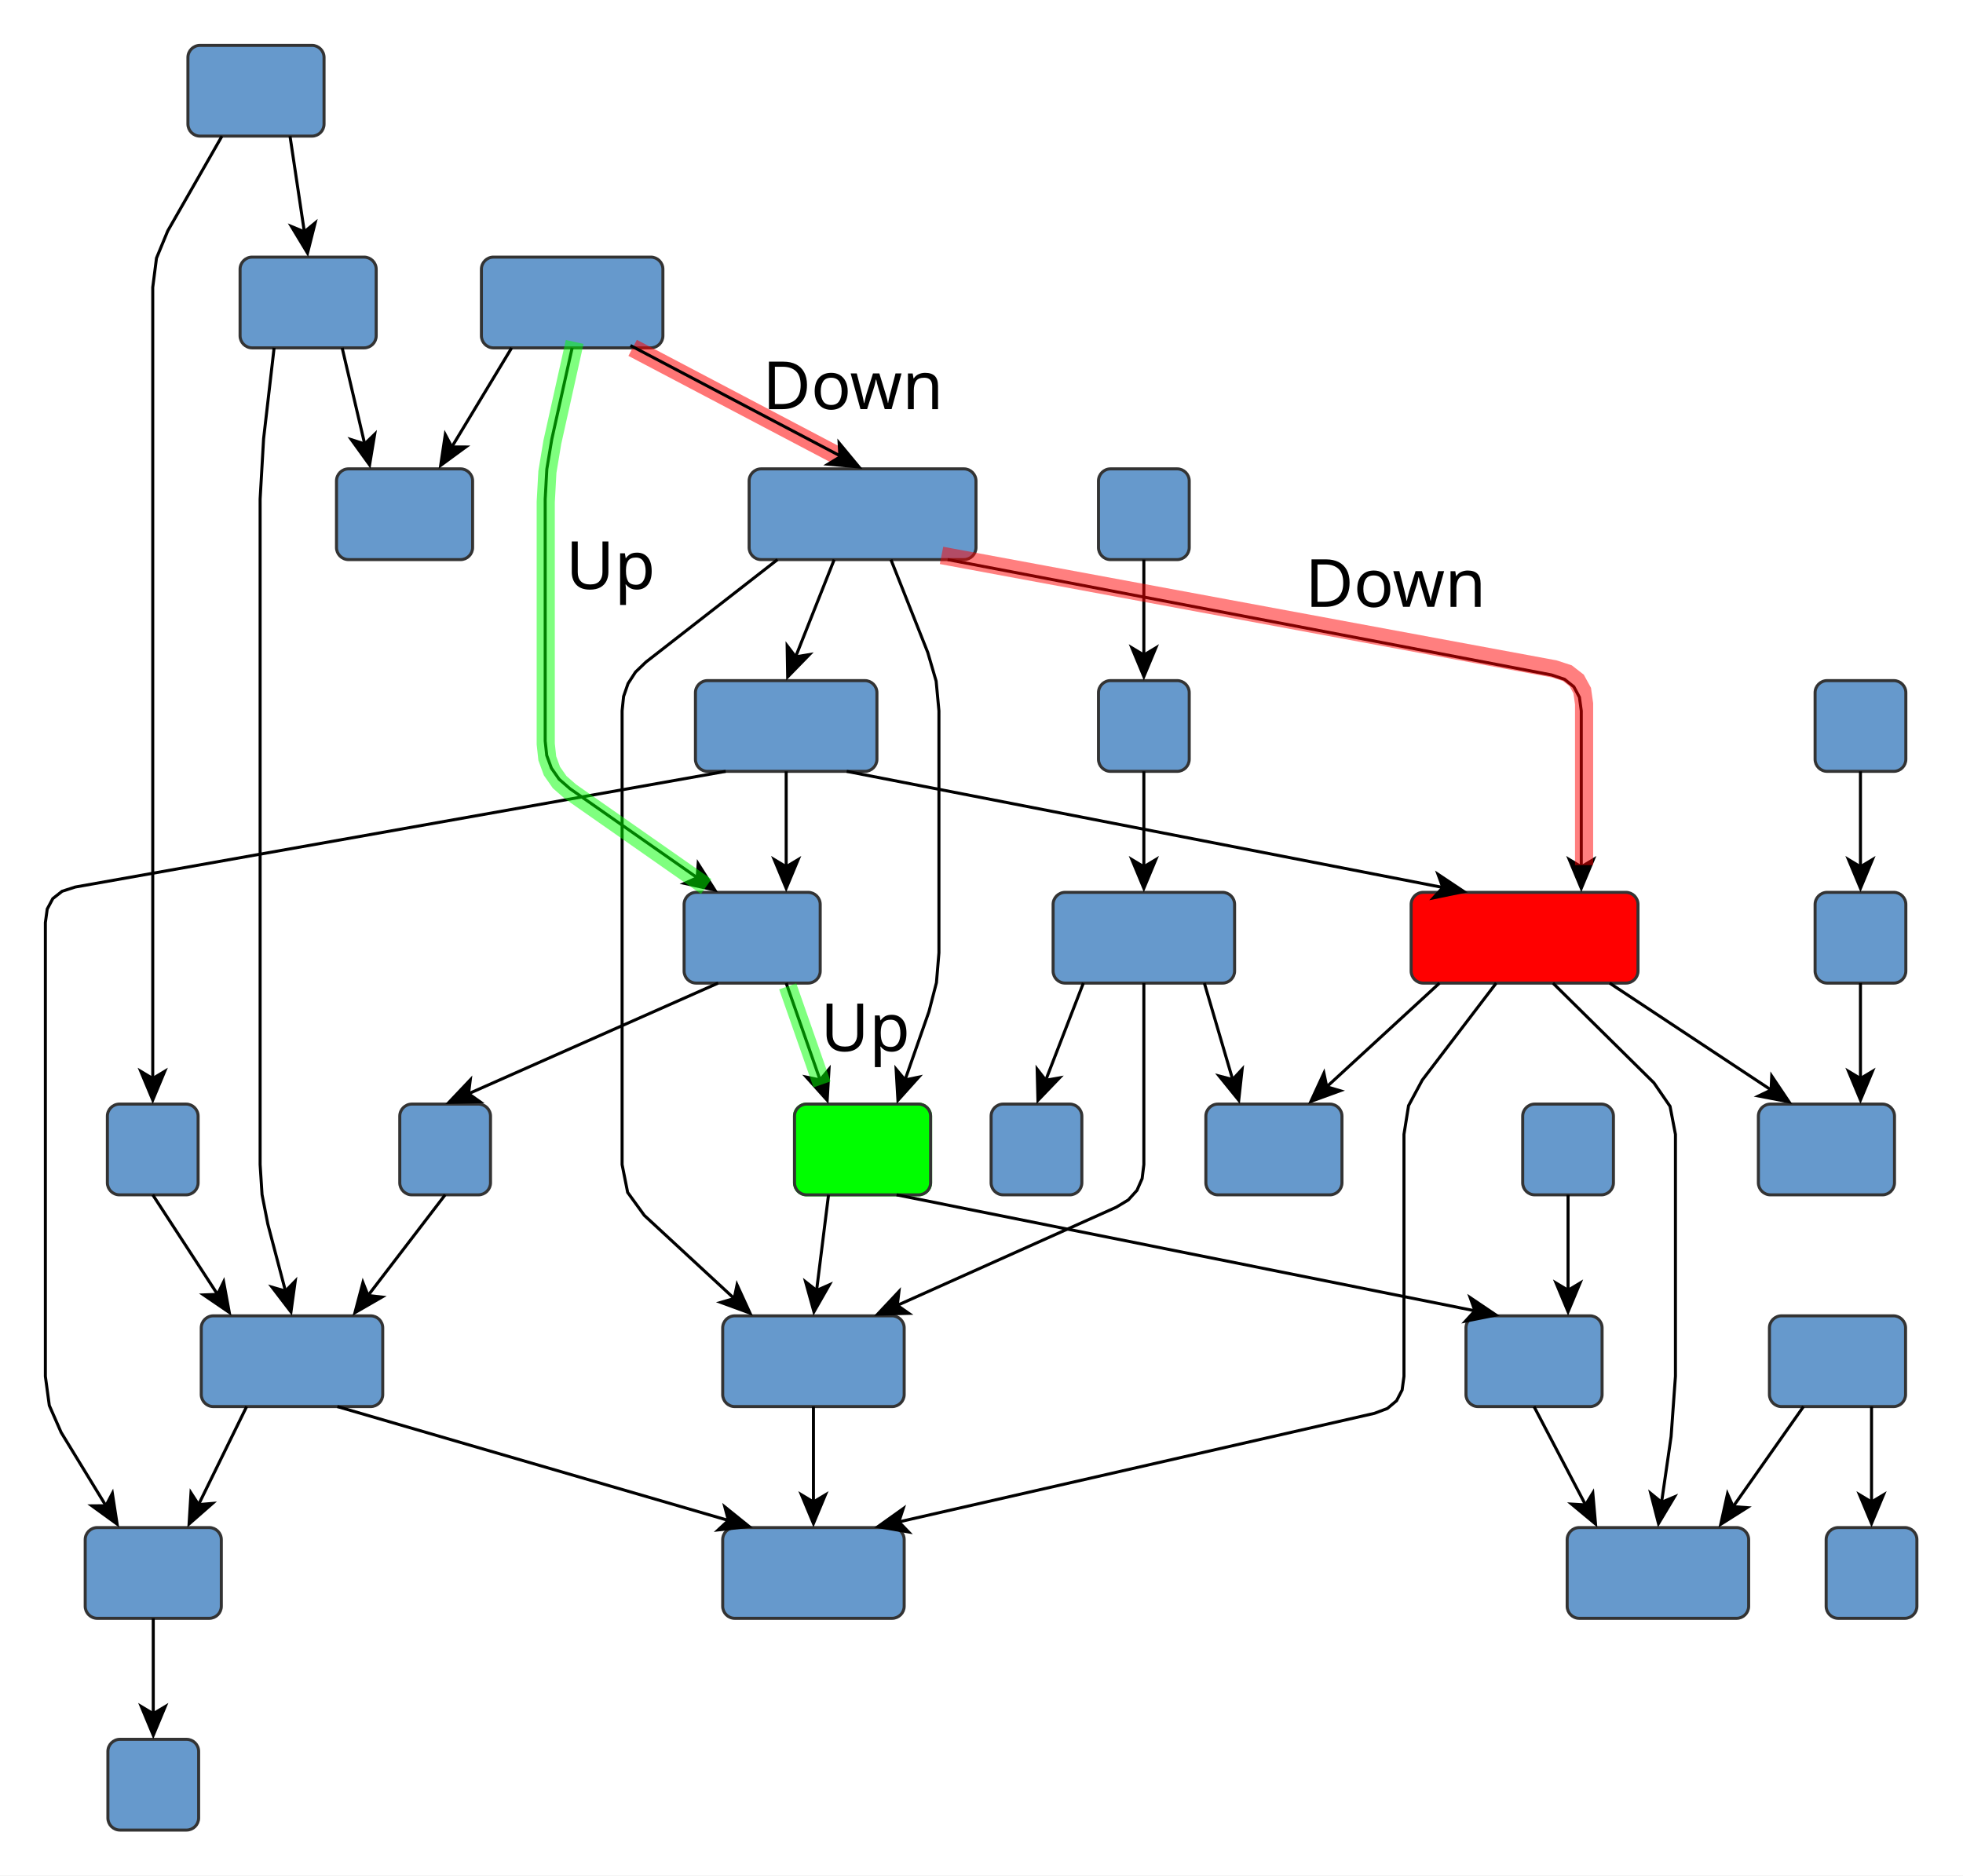
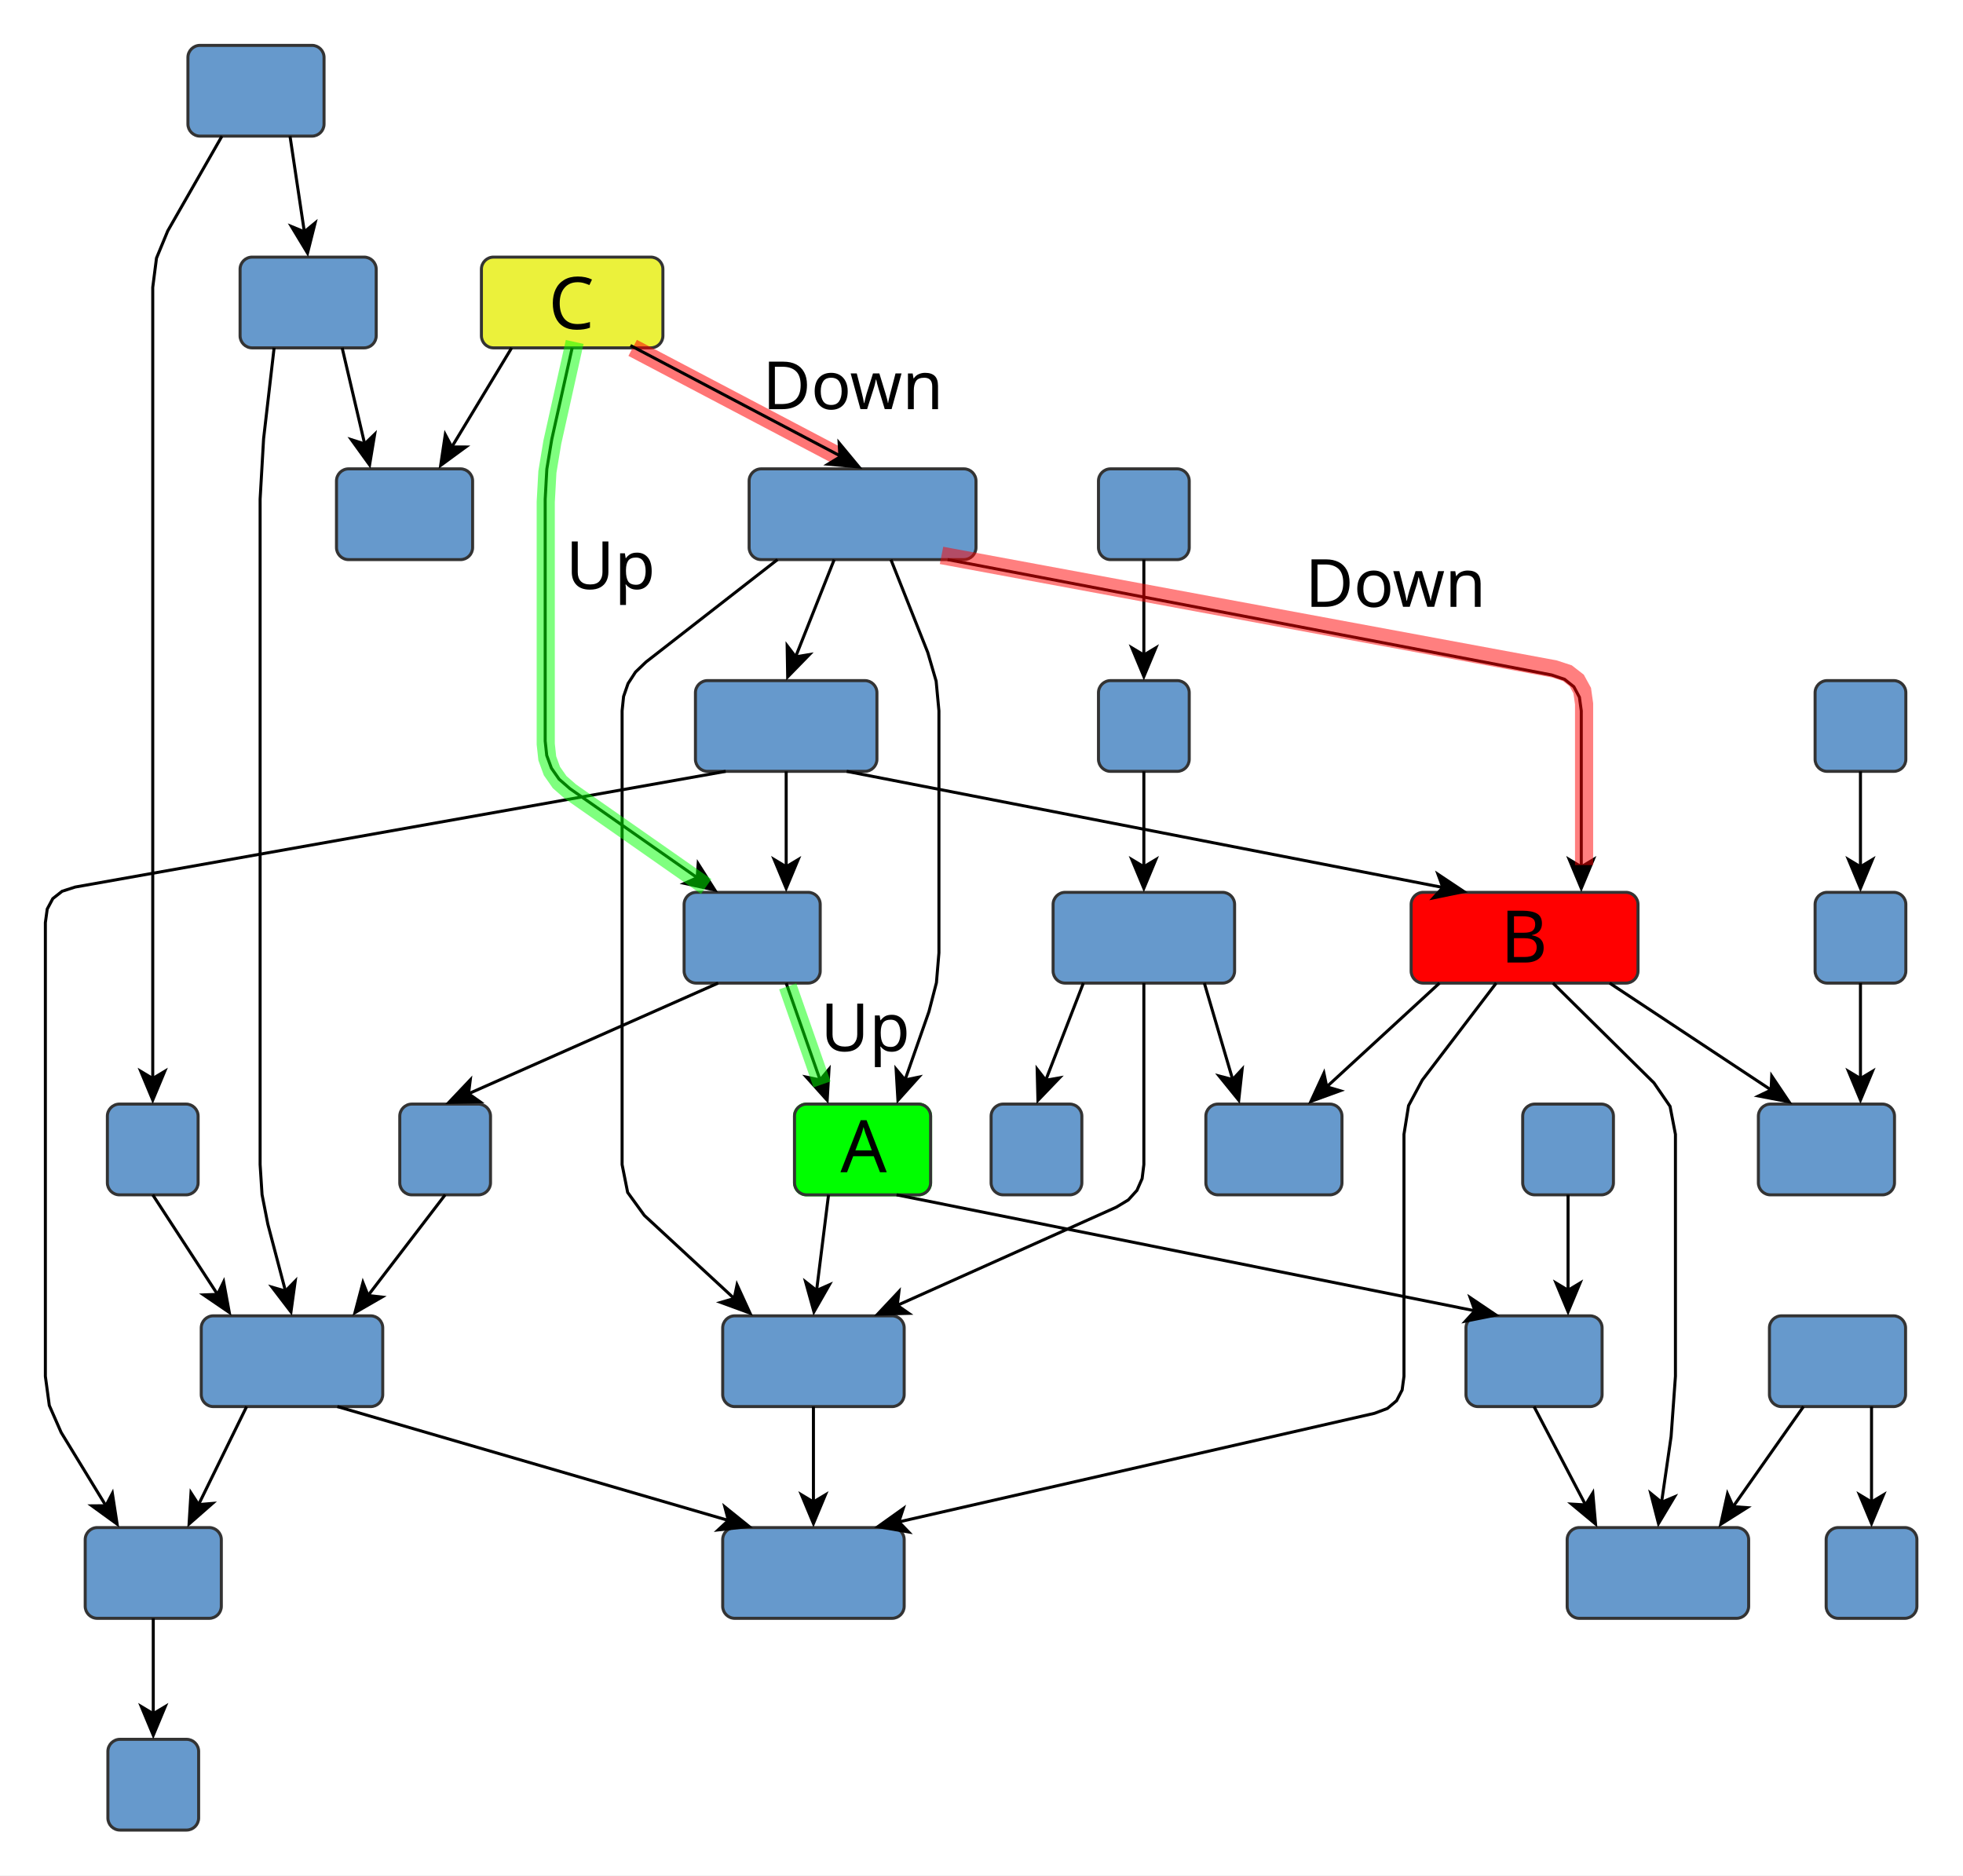
<svg xmlns="http://www.w3.org/2000/svg" xmlns:ns1="http://www.openswatchbook.org/uri/2009/osb" xmlns:xlink="http://www.w3.org/1999/xlink" color-interpolation="auto" stroke="#000" stroke-linecap="square" width="649" stroke-miterlimit="10" height="620" font-family="'Dialog'" font-size="12" id="svg2" version="1.1">
  <defs id="defs4">
    <linearGradient id="linearGradient5746">
      <stop style="stop-color:#ff0000;stop-opacity:1;" offset="0" id="stop5756" />
      <stop style="stop-color:#000000;stop-opacity:0;" offset="1" id="stop5750" />
    </linearGradient>
    <linearGradient id="linearGradient5548" ns1:paint="solid">
      <stop style="stop-color:#00ff00;stop-opacity:1;" offset="0" id="stop5550" />
    </linearGradient>
    <linearGradient id="linearGradient4060">
      <stop style="stop-color:#00ff00;stop-opacity:0.848;" offset="0" id="stop4062" />
      <stop style="stop-color:#000000;stop-opacity:0;" offset="1" id="stop4064" />
    </linearGradient>
    <clipPath id="a">
      <path d="M-15-15h649v620H-15V-15z" id="path7" />
    </clipPath>
    <clipPath id="a-1">
      <path d="M -15,-15 H 634 V 605 H -15 V -15 z" id="path7-7" />
    </clipPath>
    <clipPath id="a-16">
      <path d="M -15,-15 H 634 V 605 H -15 V -15 z" id="path7-8" />
    </clipPath>
    <linearGradient xlink:href="#linearGradient5746-0" id="linearGradient5766-6" x1="191.164" y1="118.127" x2="266.059" y2="118.127" gradientUnits="userSpaceOnUse" />
    <linearGradient id="linearGradient5746-0">
      <stop style="stop-color:#ff0000;stop-opacity:1;" offset="0" id="stop5756-3" />
      <stop style="stop-color:#000000;stop-opacity:0;" offset="1" id="stop5750-6" />
    </linearGradient>
    <clipPath id="a-2">
      <path d="M -15,-15 H 634 V 605 H -15 V -15 z" id="path7-4" />
    </clipPath>
    <clipPath id="a-8">
      <path d="M -15,-15 H 634 V 605 H -15 V -15 z" id="path7-81" />
    </clipPath>
  </defs>
  <path clip-path="url(#a)" stroke="none" d="M-15-15h649v620H-15z" transform="translate(15 15)" fill="#fff" text-rendering="geometricPrecision" shape-rendering="geometricPrecision" id="path9" />
  <rect x="223.934" y="490" clip-path="url(#a)" width="60" rx="4" ry="4" height="30" stroke="none" fill="#69C" text-rendering="geometricPrecision" shape-rendering="geometricPrecision" transform="translate(15 15)" id="rect11" />
  <rect x="223.934" y="490" clip-path="url(#a)" fill="none" width="60" rx="4" ry="4" height="30" stroke-linecap="butt" transform="translate(15 15)" text-rendering="geometricPrecision" shape-rendering="geometricPrecision" stroke="#333" stroke-miterlimit="1.45" id="rect13" />
  <rect x="214.926" y="210" clip-path="url(#a)" width="60" rx="4" ry="4" height="30" stroke="none" fill="#69C" text-rendering="geometricPrecision" shape-rendering="geometricPrecision" transform="translate(15 15)" id="rect15" />
  <rect x="214.926" y="210" clip-path="url(#a)" fill="none" width="60" rx="4" ry="4" height="30" stroke-linecap="butt" transform="translate(15 15)" text-rendering="geometricPrecision" shape-rendering="geometricPrecision" stroke="#333" stroke-miterlimit="1.45" id="rect17" />
  <rect x="348.176" y="210" clip-path="url(#a)" width="30" rx="4" ry="4" height="30" stroke="none" fill="#69C" text-rendering="geometricPrecision" shape-rendering="geometricPrecision" transform="translate(15 15)" id="rect19" />
  <rect x="348.176" y="210" clip-path="url(#a)" fill="none" width="30" rx="4" ry="4" height="30" stroke-linecap="butt" transform="translate(15 15)" text-rendering="geometricPrecision" shape-rendering="geometricPrecision" stroke="#333" stroke-miterlimit="1.45" id="rect21" />
  <rect x="223.934" y="420" clip-path="url(#a)" width="60" rx="4" ry="4" height="30" stroke="none" fill="#69C" text-rendering="geometricPrecision" shape-rendering="geometricPrecision" transform="translate(15 15)" id="rect23" />
  <rect x="223.934" y="420" clip-path="url(#a)" fill="none" width="60" rx="4" ry="4" height="30" stroke-linecap="butt" transform="translate(15 15)" text-rendering="geometricPrecision" shape-rendering="geometricPrecision" stroke="#333" stroke-miterlimit="1.45" id="rect25" />
  <rect x="247.676" y="350" clip-path="url(#a)" width="45" rx="4" ry="4" height="30" stroke="none" fill="#69C" text-rendering="geometricPrecision" shape-rendering="geometricPrecision" transform="translate(15 15)" id="rect27" style="stroke:#00ff00;stroke-opacity:1;fill:#00fe00;fill-opacity:1" />
  <rect x="247.676" y="350" clip-path="url(#a)" fill="none" width="45" rx="4" ry="4" height="30" stroke-linecap="butt" transform="translate(15 15)" text-rendering="geometricPrecision" shape-rendering="geometricPrecision" stroke="#333" stroke-miterlimit="1.45" id="rect29" />
  <rect x="503.133" y="490" clip-path="url(#a)" width="60" rx="4" ry="4" height="30" stroke="none" fill="#69C" text-rendering="geometricPrecision" shape-rendering="geometricPrecision" transform="translate(15 15)" id="rect31" />
  <rect x="503.133" y="490" clip-path="url(#a)" fill="none" width="60" rx="4" ry="4" height="30" stroke-linecap="butt" transform="translate(15 15)" text-rendering="geometricPrecision" shape-rendering="geometricPrecision" stroke="#333" stroke-miterlimit="1.45" id="rect33" />
  <rect x="13.172" y="490" clip-path="url(#a)" width="45" rx="4" ry="4" height="30" stroke="none" fill="#69C" text-rendering="geometricPrecision" shape-rendering="geometricPrecision" transform="translate(15 15)" id="rect35" />
  <rect x="13.172" y="490" clip-path="url(#a)" fill="none" width="45" rx="4" ry="4" height="30" stroke-linecap="butt" transform="translate(15 15)" text-rendering="geometricPrecision" shape-rendering="geometricPrecision" stroke="#333" stroke-miterlimit="1.45" id="rect37" />
  <rect x="566.351" y="350" clip-path="url(#a)" width="45" rx="4" ry="4" height="30" stroke="none" fill="#69C" text-rendering="geometricPrecision" shape-rendering="geometricPrecision" transform="translate(15 15)" id="rect39" />
  <rect x="566.351" y="350" clip-path="url(#a)" fill="none" width="45" rx="4" ry="4" height="30" stroke-linecap="butt" transform="translate(15 15)" text-rendering="geometricPrecision" shape-rendering="geometricPrecision" stroke="#333" stroke-miterlimit="1.45" id="rect41" />
  <rect x="488.426" y="350" clip-path="url(#a)" width="30" rx="4" ry="4" height="30" stroke="none" fill="#69C" text-rendering="geometricPrecision" shape-rendering="geometricPrecision" transform="translate(15 15)" id="rect43" />
  <rect x="488.426" y="350" clip-path="url(#a)" fill="none" width="30" rx="4" ry="4" height="30" stroke-linecap="butt" transform="translate(15 15)" text-rendering="geometricPrecision" shape-rendering="geometricPrecision" stroke="#333" stroke-miterlimit="1.45" id="rect45" />
  <rect x="585.101" y="210" clip-path="url(#a)" width="30" rx="4" ry="4" height="30" stroke="none" fill="#69C" text-rendering="geometricPrecision" shape-rendering="geometricPrecision" transform="translate(15 15)" id="rect47" />
  <rect x="585.101" y="210" clip-path="url(#a)" fill="none" width="30" rx="4" ry="4" height="30" stroke-linecap="butt" transform="translate(15 15)" text-rendering="geometricPrecision" shape-rendering="geometricPrecision" stroke="#333" stroke-miterlimit="1.45" id="rect49" />
  <rect x="51.539" y="420" clip-path="url(#a)" width="60" rx="4" ry="4" height="30" stroke="none" fill="#69C" text-rendering="geometricPrecision" shape-rendering="geometricPrecision" transform="translate(15 15)" id="rect51" />
  <rect x="51.539" y="420" clip-path="url(#a)" fill="none" width="60" rx="4" ry="4" height="30" stroke-linecap="butt" transform="translate(15 15)" text-rendering="geometricPrecision" shape-rendering="geometricPrecision" stroke="#333" stroke-miterlimit="1.45" id="rect53" />
  <rect x="570.008" y="420" clip-path="url(#a)" width="45" rx="4" ry="4" height="30" stroke="none" fill="#69C" text-rendering="geometricPrecision" shape-rendering="geometricPrecision" transform="translate(15 15)" id="rect55" />
  <rect x="570.008" y="420" clip-path="url(#a)" fill="none" width="45" rx="4" ry="4" height="30" stroke-linecap="butt" transform="translate(15 15)" text-rendering="geometricPrecision" shape-rendering="geometricPrecision" stroke="#333" stroke-miterlimit="1.45" id="rect57" />
  <rect x="588.758" y="490" clip-path="url(#a)" width="30" rx="4" ry="4" height="30" stroke="none" fill="#69C" text-rendering="geometricPrecision" shape-rendering="geometricPrecision" transform="translate(15 15)" id="rect59" />
  <rect x="588.758" y="490" clip-path="url(#a)" fill="none" width="30" rx="4" ry="4" height="30" stroke-linecap="butt" transform="translate(15 15)" text-rendering="geometricPrecision" shape-rendering="geometricPrecision" stroke="#333" stroke-miterlimit="1.45" id="rect61" />
  <rect x="20.5" y="350" clip-path="url(#a)" width="30" rx="4" ry="4" height="30" stroke="none" fill="#69C" text-rendering="geometricPrecision" shape-rendering="geometricPrecision" transform="translate(15 15)" id="rect63" />
  <rect x="20.5" y="350" clip-path="url(#a)" fill="none" width="30" rx="4" ry="4" height="30" stroke-linecap="butt" transform="translate(15 15)" text-rendering="geometricPrecision" shape-rendering="geometricPrecision" stroke="#333" stroke-miterlimit="1.45" id="rect65" />
  <rect x="585.101" y="280" clip-path="url(#a)" width="30" rx="4" ry="4" height="30" stroke="none" fill="#69C" text-rendering="geometricPrecision" shape-rendering="geometricPrecision" transform="translate(15 15)" id="rect67" />
  <rect x="585.101" y="280" clip-path="url(#a)" fill="none" width="30" rx="4" ry="4" height="30" stroke-linecap="butt" transform="translate(15 15)" text-rendering="geometricPrecision" shape-rendering="geometricPrecision" stroke="#333" stroke-miterlimit="1.45" id="rect69" />
  <rect x="451.547" y="280" clip-path="url(#a)" width="75" rx="4" ry="4" height="30" stroke="none" fill="#69C" text-rendering="geometricPrecision" shape-rendering="geometricPrecision" transform="translate(15 15)" id="rect71" style="fill:#ff0000;fill-opacity:1" />
  <rect x="451.547" y="280" clip-path="url(#a)" fill="none" width="75" rx="4" ry="4" height="30" stroke-linecap="butt" transform="translate(15 15)" text-rendering="geometricPrecision" shape-rendering="geometricPrecision" stroke="#333" stroke-miterlimit="1.45" id="rect73" />
  <rect x="211.176" y="280" clip-path="url(#a)" width="45" rx="4" ry="4" height="30" stroke="none" fill="#69C" text-rendering="geometricPrecision" shape-rendering="geometricPrecision" transform="translate(15 15)" id="rect75" />
  <rect x="211.176" y="280" clip-path="url(#a)" fill="none" width="45" rx="4" ry="4" height="30" stroke-linecap="butt" transform="translate(15 15)" text-rendering="geometricPrecision" shape-rendering="geometricPrecision" stroke="#333" stroke-miterlimit="1.45" id="rect77" />
  <rect x="232.676" y="140" clip-path="url(#a)" width="75" rx="4" ry="4" height="30" stroke="none" fill="#69C" text-rendering="geometricPrecision" shape-rendering="geometricPrecision" transform="translate(15 15)" id="rect79" />
  <rect x="232.676" y="140" clip-path="url(#a)" fill="none" width="75" rx="4" ry="4" height="30" stroke-linecap="butt" transform="translate(15 15)" text-rendering="geometricPrecision" shape-rendering="geometricPrecision" stroke="#333" stroke-miterlimit="1.45" id="rect81" />
  <rect x="312.676" y="350" clip-path="url(#a)" width="30" rx="4" ry="4" height="30" stroke="none" fill="#69C" text-rendering="geometricPrecision" shape-rendering="geometricPrecision" transform="translate(15 15)" id="rect83" />
  <rect x="312.676" y="350" clip-path="url(#a)" fill="none" width="30" rx="4" ry="4" height="30" stroke-linecap="butt" transform="translate(15 15)" text-rendering="geometricPrecision" shape-rendering="geometricPrecision" stroke="#333" stroke-miterlimit="1.45" id="rect85" />
  <rect x="117.172" y="350" clip-path="url(#a)" width="30" rx="4" ry="4" height="30" stroke="none" fill="#69C" text-rendering="geometricPrecision" shape-rendering="geometricPrecision" transform="translate(15 15)" id="rect87" />
  <rect x="117.172" y="350" clip-path="url(#a)" fill="none" width="30" rx="4" ry="4" height="30" stroke-linecap="butt" transform="translate(15 15)" text-rendering="geometricPrecision" shape-rendering="geometricPrecision" stroke="#333" stroke-miterlimit="1.45" id="rect89" />
-   <rect x="144.164" y="70" clip-path="url(#a)" width="60" rx="4" ry="4" height="30" stroke="none" fill="#69C" text-rendering="geometricPrecision" shape-rendering="geometricPrecision" transform="translate(15 15)" id="rect91" />
+   <rect x="144.164" y="70" clip-path="url(#a)" width="60" rx="4" ry="4" height="30" stroke="none" fill="#69C" text-rendering="geometricPrecision" shape-rendering="geometricPrecision" transform="translate(15 15)" id="rect91" style="fill:#ebf13b;fill-opacity:1" />
  <rect x="144.164" y="70" clip-path="url(#a)" fill="none" width="60" rx="4" ry="4" height="30" stroke-linecap="butt" transform="translate(15 15)" text-rendering="geometricPrecision" shape-rendering="geometricPrecision" stroke="#333" stroke-miterlimit="1.45" id="rect93" />
  <rect x="47.133" clip-path="url(#a)" width="45" rx="4" ry="4" height="30" stroke="none" fill="#69C" text-rendering="geometricPrecision" shape-rendering="geometricPrecision" transform="translate(15 15)" id="rect95" />
  <rect x="47.133" clip-path="url(#a)" fill="none" width="45" rx="4" ry="4" height="30" stroke-linecap="butt" transform="translate(15 15)" text-rendering="geometricPrecision" shape-rendering="geometricPrecision" stroke="#333" stroke-miterlimit="1.45" id="rect97" />
  <rect x="469.676" y="420" clip-path="url(#a)" width="45" rx="4" ry="4" height="30" stroke="none" fill="#69C" text-rendering="geometricPrecision" shape-rendering="geometricPrecision" transform="translate(15 15)" id="rect99" />
  <rect x="469.676" y="420" clip-path="url(#a)" fill="none" width="45" rx="4" ry="4" height="30" stroke-linecap="butt" transform="translate(15 15)" text-rendering="geometricPrecision" shape-rendering="geometricPrecision" stroke="#333" stroke-miterlimit="1.45" id="rect101" />
  <rect x="96.25" y="140" clip-path="url(#a)" width="45" rx="4" ry="4" height="30" stroke="none" fill="#69C" text-rendering="geometricPrecision" shape-rendering="geometricPrecision" transform="translate(15 15)" id="rect103" />
  <rect x="96.25" y="140" clip-path="url(#a)" fill="none" width="45" rx="4" ry="4" height="30" stroke-linecap="butt" transform="translate(15 15)" text-rendering="geometricPrecision" shape-rendering="geometricPrecision" stroke="#333" stroke-miterlimit="1.45" id="rect105" />
  <rect x="333.176" y="280" clip-path="url(#a)" width="60" rx="4" ry="4" height="30" stroke="none" fill="#69C" text-rendering="geometricPrecision" shape-rendering="geometricPrecision" transform="translate(15 15)" id="rect107" />
  <rect x="333.176" y="280" clip-path="url(#a)" fill="none" width="60" rx="4" ry="4" height="30" stroke-linecap="butt" transform="translate(15 15)" text-rendering="geometricPrecision" shape-rendering="geometricPrecision" stroke="#333" stroke-miterlimit="1.45" id="rect109" />
  <rect x="383.676" y="350" clip-path="url(#a)" width="45" rx="4" ry="4" height="30" stroke="none" fill="#69C" text-rendering="geometricPrecision" shape-rendering="geometricPrecision" transform="translate(15 15)" id="rect111" />
  <rect x="383.676" y="350" clip-path="url(#a)" fill="none" width="45" rx="4" ry="4" height="30" stroke-linecap="butt" transform="translate(15 15)" text-rendering="geometricPrecision" shape-rendering="geometricPrecision" stroke="#333" stroke-miterlimit="1.45" id="rect113" />
  <rect x="64.375" y="70" clip-path="url(#a)" width="45" rx="4" ry="4" height="30" stroke="none" fill="#69C" text-rendering="geometricPrecision" shape-rendering="geometricPrecision" transform="translate(15 15)" id="rect115" />
  <rect x="64.375" y="70" clip-path="url(#a)" fill="none" width="45" rx="4" ry="4" height="30" stroke-linecap="butt" transform="translate(15 15)" text-rendering="geometricPrecision" shape-rendering="geometricPrecision" stroke="#333" stroke-miterlimit="1.45" id="rect117" />
  <rect x="20.672" y="560" clip-path="url(#a)" width="30" rx="4" ry="4" height="30" stroke="none" fill="#69C" text-rendering="geometricPrecision" shape-rendering="geometricPrecision" transform="translate(15 15)" id="rect119" />
  <rect x="20.672" y="560" clip-path="url(#a)" fill="none" width="30" rx="4" ry="4" height="30" stroke-linecap="butt" transform="translate(15 15)" text-rendering="geometricPrecision" shape-rendering="geometricPrecision" stroke="#333" stroke-miterlimit="1.45" id="rect121" />
  <rect x="348.176" y="140" clip-path="url(#a)" width="30" rx="4" ry="4" height="30" stroke="none" fill="#69C" text-rendering="geometricPrecision" shape-rendering="geometricPrecision" transform="translate(15 15)" id="rect123" />
  <g stroke-linecap="butt" transform="translate(15 15)" fill="#333" text-rendering="geometricPrecision" shape-rendering="geometricPrecision" stroke="#333" stroke-miterlimit="1.45" id="g125">
    <rect x="348.176" y="140" clip-path="url(#a)" fill="none" width="30" rx="4" ry="4" height="30" id="rect127" />
    <path fill="none" d="M253.934 450v31.96" clip-path="url(#a)" stroke="#000" id="path129" />
    <path fill="#000" d="M253.934 489.96l5-12-5 3-5-3z" clip-path="url(#a)" stroke="none" id="path131" />
    <path fill="none" d="M258.926 380l-3.996 32.022" clip-path="url(#a)" stroke="#000" id="path133" />
    <path fill="#000" d="M253.939 419.96l6.447-11.287-5.333 2.357-4.59-3.596z" clip-path="url(#a)" stroke="none" id="path135" />
    <path fill="none" d="M224.926 240L9.846 278.25l-4.308 1.39-3.077 2.422-1.846 3.454L0 290v150l1.303 9.634 3.908 8.9 15.019 24.599" clip-path="url(#a)" stroke="#000" id="path137" />
    <path fill="#000" d="M24.398 489.96l-1.985-12.846-2.705 5.166-5.83.045z" clip-path="url(#a)" stroke="none" id="path139" />
    <path fill="none" d="M66.539 450l-16.075 32.778" clip-path="url(#a)" stroke="#000" id="path141" />
    <path fill="#000" d="M46.941 489.96l9.773-8.572-5.81.492-3.168-4.895z" clip-path="url(#a)" stroke="none" id="path143" />
    <path fill="none" d="M96.539 450l129.68 37.754" clip-path="url(#a)" stroke="#000" id="path145" />
    <path fill="#000" d="M233.9 489.99l-10.124-8.155 1.483 5.64-4.278 3.962z" clip-path="url(#a)" stroke="none" id="path147" />
    <path fill="none" d="M581.258 450l-23.496 33.417" clip-path="url(#a)" stroke="#000" id="path149" />
    <path fill="#000" d="M553.16 489.96l10.993-6.94-5.816-.421-2.364-5.33z" clip-path="url(#a)" stroke="none" id="path151" />
    <path fill="none" d="M603.758 450v31.96" clip-path="url(#a)" stroke="#000" id="path153" />
    <path fill="#000" d="M603.758 489.96l5-12-5 3-5-3z" clip-path="url(#a)" stroke="none" id="path155" />
    <path fill="none" d="M35.5 380l21.649 33.256" clip-path="url(#a)" stroke="#000" id="path157" />
    <path fill="#000" d="M61.514 419.96l-2.357-12.784-2.554 5.242-5.827.214z" clip-path="url(#a)" stroke="none" id="path159" />
    <path fill="none" d="M600.101 240v31.96" clip-path="url(#a)" stroke="#000" id="path161" />
    <path fill="#000" d="M600.101 279.96l5-12-5 3-5-3z" clip-path="url(#a)" stroke="none" id="path163" />
    <path fill="none" d="M600.101 310v31.96" clip-path="url(#a)" stroke="#000" id="path165" />
    <path fill="#000" d="M600.101 349.96l5-12-5 3-5-3z" clip-path="url(#a)" stroke="none" id="path167" />
    <path fill="none" d="M264.926 240l197.494 38.466" clip-path="url(#a)" stroke="#000" id="path169" />
    <path fill="#000" d="M470.272 279.995l-10.823-7.202 1.99 5.481-3.901 4.335z" clip-path="url(#a)" stroke="none" id="path171" />
    <path fill="none" d="M517.172 310l53.729 35.565" clip-path="url(#a)" stroke="#000" id="path173" />
    <path fill="#000" d="M577.572 349.98l-7.247-10.792-.258 5.825-5.261 2.513z" clip-path="url(#a)" stroke="none" id="path175" />
    <path fill="none" d="M479.672 310l-24.433 32.048-4.547 8.464-1.516 9.488v80l-.61 4.514-1.828 3.542-3.046 2.57-4.266 1.6-157.65 35.984" clip-path="url(#a)" stroke="#000" id="path177" />
    <path fill="#000" d="M273.977 489.99l12.812 2.204-4.038-4.207 1.812-5.542z" clip-path="url(#a)" stroke="none" id="path179" />
    <path fill="none" d="M498.422 310l33.389 32.973 5.336 7.77 1.779 9.257v80l-1.433 19.897-3.208 22.147" clip-path="url(#a)" stroke="#000" id="path181" />
    <path fill="#000" d="M533.139 489.96l6.668-11.159-5.378 2.253-4.519-3.686z" clip-path="url(#a)" stroke="none" id="path183" />
    <path fill="none" d="M244.926 240v31.96" clip-path="url(#a)" stroke="#000" id="path185" />
    <path fill="#000" d="M244.926 279.96l5-12-5 3-5-3z" clip-path="url(#a)" stroke="none" id="path187" />
    <path fill="none" d="M244.926 310l11.343 32.41" clip-path="url(#a)" stroke="#000" id="path189" />
    <path fill="#000" d="M258.912 349.96l.755-12.977-3.728 4.483-5.71-1.18z" clip-path="url(#a)" stroke="none" id="path191" />
    <path fill="none" d="M260.8 170l-12.908 32.525" clip-path="url(#a)" stroke="#000" id="path193" />
    <path fill="#000" d="M244.941 209.96l9.074-9.308-5.754.944-3.54-4.633z" clip-path="url(#a)" stroke="none" id="path195" />
    <path fill="none" d="M242.05 170l-43.484 33.857-3.452 3.312-2.466 3.795-1.48 4.277-.492 4.759v150l1.835 9.197 5.507 7.592 30.021 27.76" clip-path="url(#a)" stroke="#000" id="path197" />
    <path fill="#000" d="M233.913 419.98l-5.416-11.818-1.192 5.708-5.597 1.635z" clip-path="url(#a)" stroke="none" id="path199" />
    <path fill="none" d="M279.55 170l12.187 30.705 2.766 9.471.923 9.824v80l-.826 9.86-2.478 9.579-8.04 22.971" clip-path="url(#a)" stroke="#000" id="path201" />
    <path fill="#000" d="M281.44 349.96l8.683-9.674-5.71 1.18-3.729-4.483z" clip-path="url(#a)" stroke="none" id="path203" />
    <path fill="none" d="M298.3 170l199.675 38.125 4.297 1.445 3.07 2.461 1.841 3.477.614 4.492v51.966" clip-path="url(#a)" stroke="#000" id="path205" />
    <path fill="#000" d="M507.797 279.966l5-12-5 3-5-3z" clip-path="url(#a)" stroke="none" id="path207" />
    <path fill="none" d="M222.426 310l-82.896 36.739" clip-path="url(#a)" stroke="#000" id="path209" />
    <path fill="#000" d="M132.216 349.98l12.997-.29-4.769-3.356.717-5.787z" clip-path="url(#a)" stroke="none" id="path211" />
    <path fill="none" d="M132.172 380l-25.74 33.61" clip-path="url(#a)" stroke="#000" id="path213" />
    <path fill="#000" d="M101.569 419.96l11.266-6.486-5.794-.658-2.146-5.422z" clip-path="url(#a)" stroke="none" id="path215" />
    <path d="m 194.164,100 68.895,36.255" clip-path="url(#a)" id="path217" style="fill:none;stroke:#ff0000;stroke-width:6;stroke-miterlimit:1.45;stroke-opacity:1;stroke-dasharray:none;opacity:0.54" />
    <path fill="#000" d="M270.139 139.98l-8.291-10.012.326 5.821-4.983 3.028z" clip-path="url(#a)" stroke="none" id="path219" />
    <path fill="none" d="M174.164 100l-6.739 30.24-1.631 9.82-.544 9.94v80l.512 4.733 1.536 4.2 2.561 3.667 3.585 3.132 42.399 29.662" clip-path="url(#a)" stroke="#000" id="path221" />
    <path fill="#000" d="M222.398 279.98l-6.967-10.975-.408 5.816-5.324 2.377z" clip-path="url(#a)" stroke="none" id="path223" />
    <path fill="none" d="M58.383 30L40.466 61.32l-3.725 9.01L35.5 80v261.966" clip-path="url(#a)" stroke="#000" id="path225" />
    <path fill="#000" d="M35.5 349.966l5-12-5 3-5-3z" clip-path="url(#a)" stroke="none" id="path227" />
    <path fill="none" d="M503.426 380v31.96" clip-path="url(#a)" stroke="#000" id="path229" />
    <path fill="#000" d="M503.426 419.96l5-12-5 3-5-3z" clip-path="url(#a)" stroke="none" id="path231" />
    <path fill="none" d="M281.426 380l191.607 38.418" clip-path="url(#a)" stroke="#000" id="path233" />
    <path fill="#000" d="M480.877 419.99l-10.783-7.261 1.959 5.492-3.925 4.313z" clip-path="url(#a)" stroke="none" id="path235" />
    <path fill="none" d="M492.176 450l17.224 32.875" clip-path="url(#a)" stroke="#000" id="path237" />
    <path fill="#000" d="M513.113 489.96l-1.14-12.949-3.037 4.978-5.821-.337z" clip-path="url(#a)" stroke="none" id="path239" />
    <path fill="none" d="M154.164 100l-20.004 33.113" clip-path="url(#a)" stroke="#000" id="path241" />
    <path fill="#000" d="M130.024 139.96l10.484-7.685-5.83-.018-2.73-5.153z" clip-path="url(#a)" stroke="none" id="path243" />
    <path fill="none" d="M363.176 240v31.96" clip-path="url(#a)" stroke="#000" id="path245" />
    <path fill="#000" d="M363.176 279.96l5-12-5 3-5-3z" clip-path="url(#a)" stroke="none" id="path247" />
    <path fill="none" d="M343.176 310l-12.595 32.501" clip-path="url(#a)" stroke="#000" id="path249" />
    <path fill="#000" d="M327.69 349.96l8.999-9.382-5.746.991-3.578-4.604z" clip-path="url(#a)" stroke="none" id="path251" />
    <path fill="none" d="M363.176 310v60l-.57 4.63-1.712 3.892-2.851 3.154-3.993 2.414-72.772 32.618" clip-path="url(#a)" stroke="#000" id="path253" />
    <path fill="#000" d="M273.978 419.98l12.995-.345-4.783-3.336.693-5.79z" clip-path="url(#a)" stroke="none" id="path255" />
    <path fill="none" d="M460.922 310l-37.587 34.565" clip-path="url(#a)" stroke="#000" id="path257" />
    <path fill="#000" d="M417.447 349.98l12.217-4.442-5.592-1.65-1.177-5.71z" clip-path="url(#a)" stroke="none" id="path259" />
    <path fill="none" d="M383.176 310l9.483 32.285" clip-path="url(#a)" stroke="#000" id="path261" />
    <path fill="#000" d="M394.914 349.96l1.415-12.922-3.951 4.288-5.643-1.47z" clip-path="url(#a)" stroke="none" id="path263" />
    <path fill="none" d="M80.883 30l4.801 32.05" clip-path="url(#a)" stroke="#000" id="path265" />
    <path fill="#000" d="M86.87 69.96l3.166-12.607-4.5 3.707-5.39-2.226z" clip-path="url(#a)" stroke="none" id="path267" />
    <path fill="none" d="M75.625 100l-3.476 30.066L71 150v220l.637 9.918 1.91 9.752 5.943 22.555" clip-path="url(#a)" stroke="#000" id="path269" />
    <path fill="#000" d="M81.529 419.96l1.777-12.877-4.07 4.175-5.6-1.627z" clip-path="url(#a)" stroke="none" id="path271" />
    <path fill="none" d="M98.125 100l7.54 32.172" clip-path="url(#a)" stroke="#000" id="path273" />
    <path fill="#000" d="M107.49 139.96l2.13-12.823-4.183 4.061-5.552-1.78z" clip-path="url(#a)" stroke="none" id="path275" />
    <path fill="none" d="M35.672 520v31.96" clip-path="url(#a)" stroke="#000" id="path277" />
    <path fill="#000" d="M35.672 559.96l5-12-5 3-5-3z" clip-path="url(#a)" stroke="none" id="path279" />
    <path fill="none" d="M363.176 170v31.96" clip-path="url(#a)" stroke="#000" id="path281" />
    <path fill="#000" d="M363.176 209.96l5-12-5 3-5-3z" clip-path="url(#a)" stroke="none" id="path283" />
    <path style="fill:#00ff00;stroke:#00ff00;stroke-width:6;stroke-miterlimit:1.45;stroke-dasharray:none;fill-opacity:0.27;opacity:0.5;stroke-opacity:1" transform="translate(0.5113511,1.075815)" d="m 244.926,310 11.343,32.41" clip-path="url(#a-1)" id="path189-4" />
  </g>
  <path style="stroke:#00ff00;fill-opacity:1;fill:none;stroke-width:6;stroke-miterlimit:10;stroke-dasharray:none;marker-start:none;stroke-opacity:1;opacity:0.5;" transform="translate(15.18147,15.97154)" d="m 174.164,100 -6.739,30.24 -1.631,9.82 -0.544,9.94 v 80 l 0.512,4.733 1.536,4.2 2.561,3.667 3.585,3.132 42.399,29.662" clip-path="url(#a-16)" id="path221-8" />
  <path transform="translate(14.71087,14.45557)" d="M 194.164,100 241.275,124.791 263.059,136.255" clip-path="url(#a-2)" id="path217-5" style="fill:#000000;fill-opacity:0.27;stroke:#000000;stroke-width:1;stroke-miterlimit:1.45;stroke-opacity:1;stroke-dasharray:none" />
  <path style="opacity:0.5;fill:none;stroke:#ff0000;stroke-width:6;stroke-miterlimit:10;stroke-opacity:1;stroke-dasharray:none" transform="matrix(1,0,0,0.9702119,15.92709,19.21751)" d="m 298.3,170 199.675,38.125 4.297,1.445 3.07,2.461 1.841,3.477 0.614,4.492 v 51.966" clip-path="url(#a-8)" id="path205-2" />
-   <text xml:space="preserve" style="font-size:22px;font-style:normal;font-weight:normal;line-height:125%;letter-spacing:0px;word-spacing:0px;fill:#000000;fill-opacity:1;stroke:none;font-family:Sans" x="271.292" y="347.494" id="text5844">
-     <tspan id="tspan5846" x="271.292" y="347.494">Up</tspan>
-   </text>
-   <text xml:space="preserve" style="font-size:22px;font-style:normal;font-weight:normal;line-height:125%;letter-spacing:0px;word-spacing:0px;fill:#000000;fill-opacity:1;stroke:none;font-family:Sans" x="187.064" y="194.712" id="text5844-4">
-     <tspan id="tspan5846-5" x="187.064" y="194.712">Up</tspan>
-   </text>
-   <text xml:space="preserve" style="font-size:22px;font-style:normal;font-weight:normal;line-height:125%;letter-spacing:0px;word-spacing:0px;fill:#000000;fill-opacity:1;stroke:none;font-family:Sans" x="252.082" y="135.267" id="text5844-2">
-     <tspan id="tspan5846-9" x="252.082" y="135.267">Down</tspan>
-   </text>
-   <text xml:space="preserve" style="font-size:22px;font-style:normal;font-weight:normal;line-height:125%;letter-spacing:0px;word-spacing:0px;fill:#000000;fill-opacity:1;stroke:none;font-family:Sans" x="431.471" y="200.627" id="text5844-2-9">
-     <tspan id="tspan5846-9-8" x="431.471" y="200.627">Down</tspan>
+   <text xml:space="preserve" style="font-style:normal;font-weight:normal;line-height:0%;font-family:sans-serif;letter-spacing:0px;word-spacing:0px;fill:#000000;fill-opacity:1;stroke:none" x="271.292" y="347.494" id="text5844">
+     <tspan id="tspan5846" x="271.292" y="347.494" style="font-size:22px;line-height:1.25;font-family:sans-serif">Up</tspan>
+   </text>
+   <text xml:space="preserve" style="font-style:normal;font-weight:normal;line-height:0%;font-family:sans-serif;letter-spacing:0px;word-spacing:0px;fill:#000000;fill-opacity:1;stroke:none" x="187.064" y="194.712" id="text5844-4">
+     <tspan id="tspan5846-5" x="187.064" y="194.712" style="font-size:22px;line-height:1.25;font-family:sans-serif">Up</tspan>
+   </text>
+   <text xml:space="preserve" style="font-style:normal;font-weight:normal;line-height:0%;font-family:sans-serif;letter-spacing:0px;word-spacing:0px;fill:#000000;fill-opacity:1;stroke:none" x="252.082" y="135.267" id="text5844-2">
+     <tspan id="tspan5846-9" x="252.082" y="135.267" style="font-size:22px;line-height:1.25;font-family:sans-serif">Down</tspan>
+   </text>
+   <text xml:space="preserve" style="font-style:normal;font-weight:normal;line-height:0%;font-family:sans-serif;letter-spacing:0px;word-spacing:0px;fill:#000000;fill-opacity:1;stroke:none" x="431.471" y="200.627" id="text5844-2-9">
+     <tspan id="tspan5846-9-8" x="431.471" y="200.627" style="font-size:22px;line-height:1.25;font-family:sans-serif">Down</tspan>
+   </text>
+   <text xml:space="preserve" style="font-style:normal;font-weight:normal;font-size:24px;line-height:1.25;font-family:sans-serif;letter-spacing:0px;word-spacing:0px;fill:#000000;fill-opacity:1;stroke:none" x="277.862" y="387.539" id="text985">
+     <tspan id="tspan983" x="277.862" y="387.539">A</tspan>
+     <tspan x="277.862" y="417.539" id="tspan987" />
+   </text>
+   <text xml:space="preserve" style="font-style:normal;font-weight:normal;font-size:24px;line-height:1.25;font-family:sans-serif;letter-spacing:0px;word-spacing:0px;fill:#000000;fill-opacity:1;stroke:none" x="181.301" y="108.786" id="text991">
+     <tspan id="tspan989" x="181.301" y="108.786">C</tspan>
+   </text>
+   <text xml:space="preserve" style="font-style:normal;font-weight:normal;font-size:24px;line-height:1.25;font-family:sans-serif;letter-spacing:0px;word-spacing:0px;fill:#000000;fill-opacity:1;stroke:none" x="496.061" y="318.199" id="text995">
+     <tspan id="tspan993" x="496.061" y="318.199">B</tspan>
  </text>
</svg>
